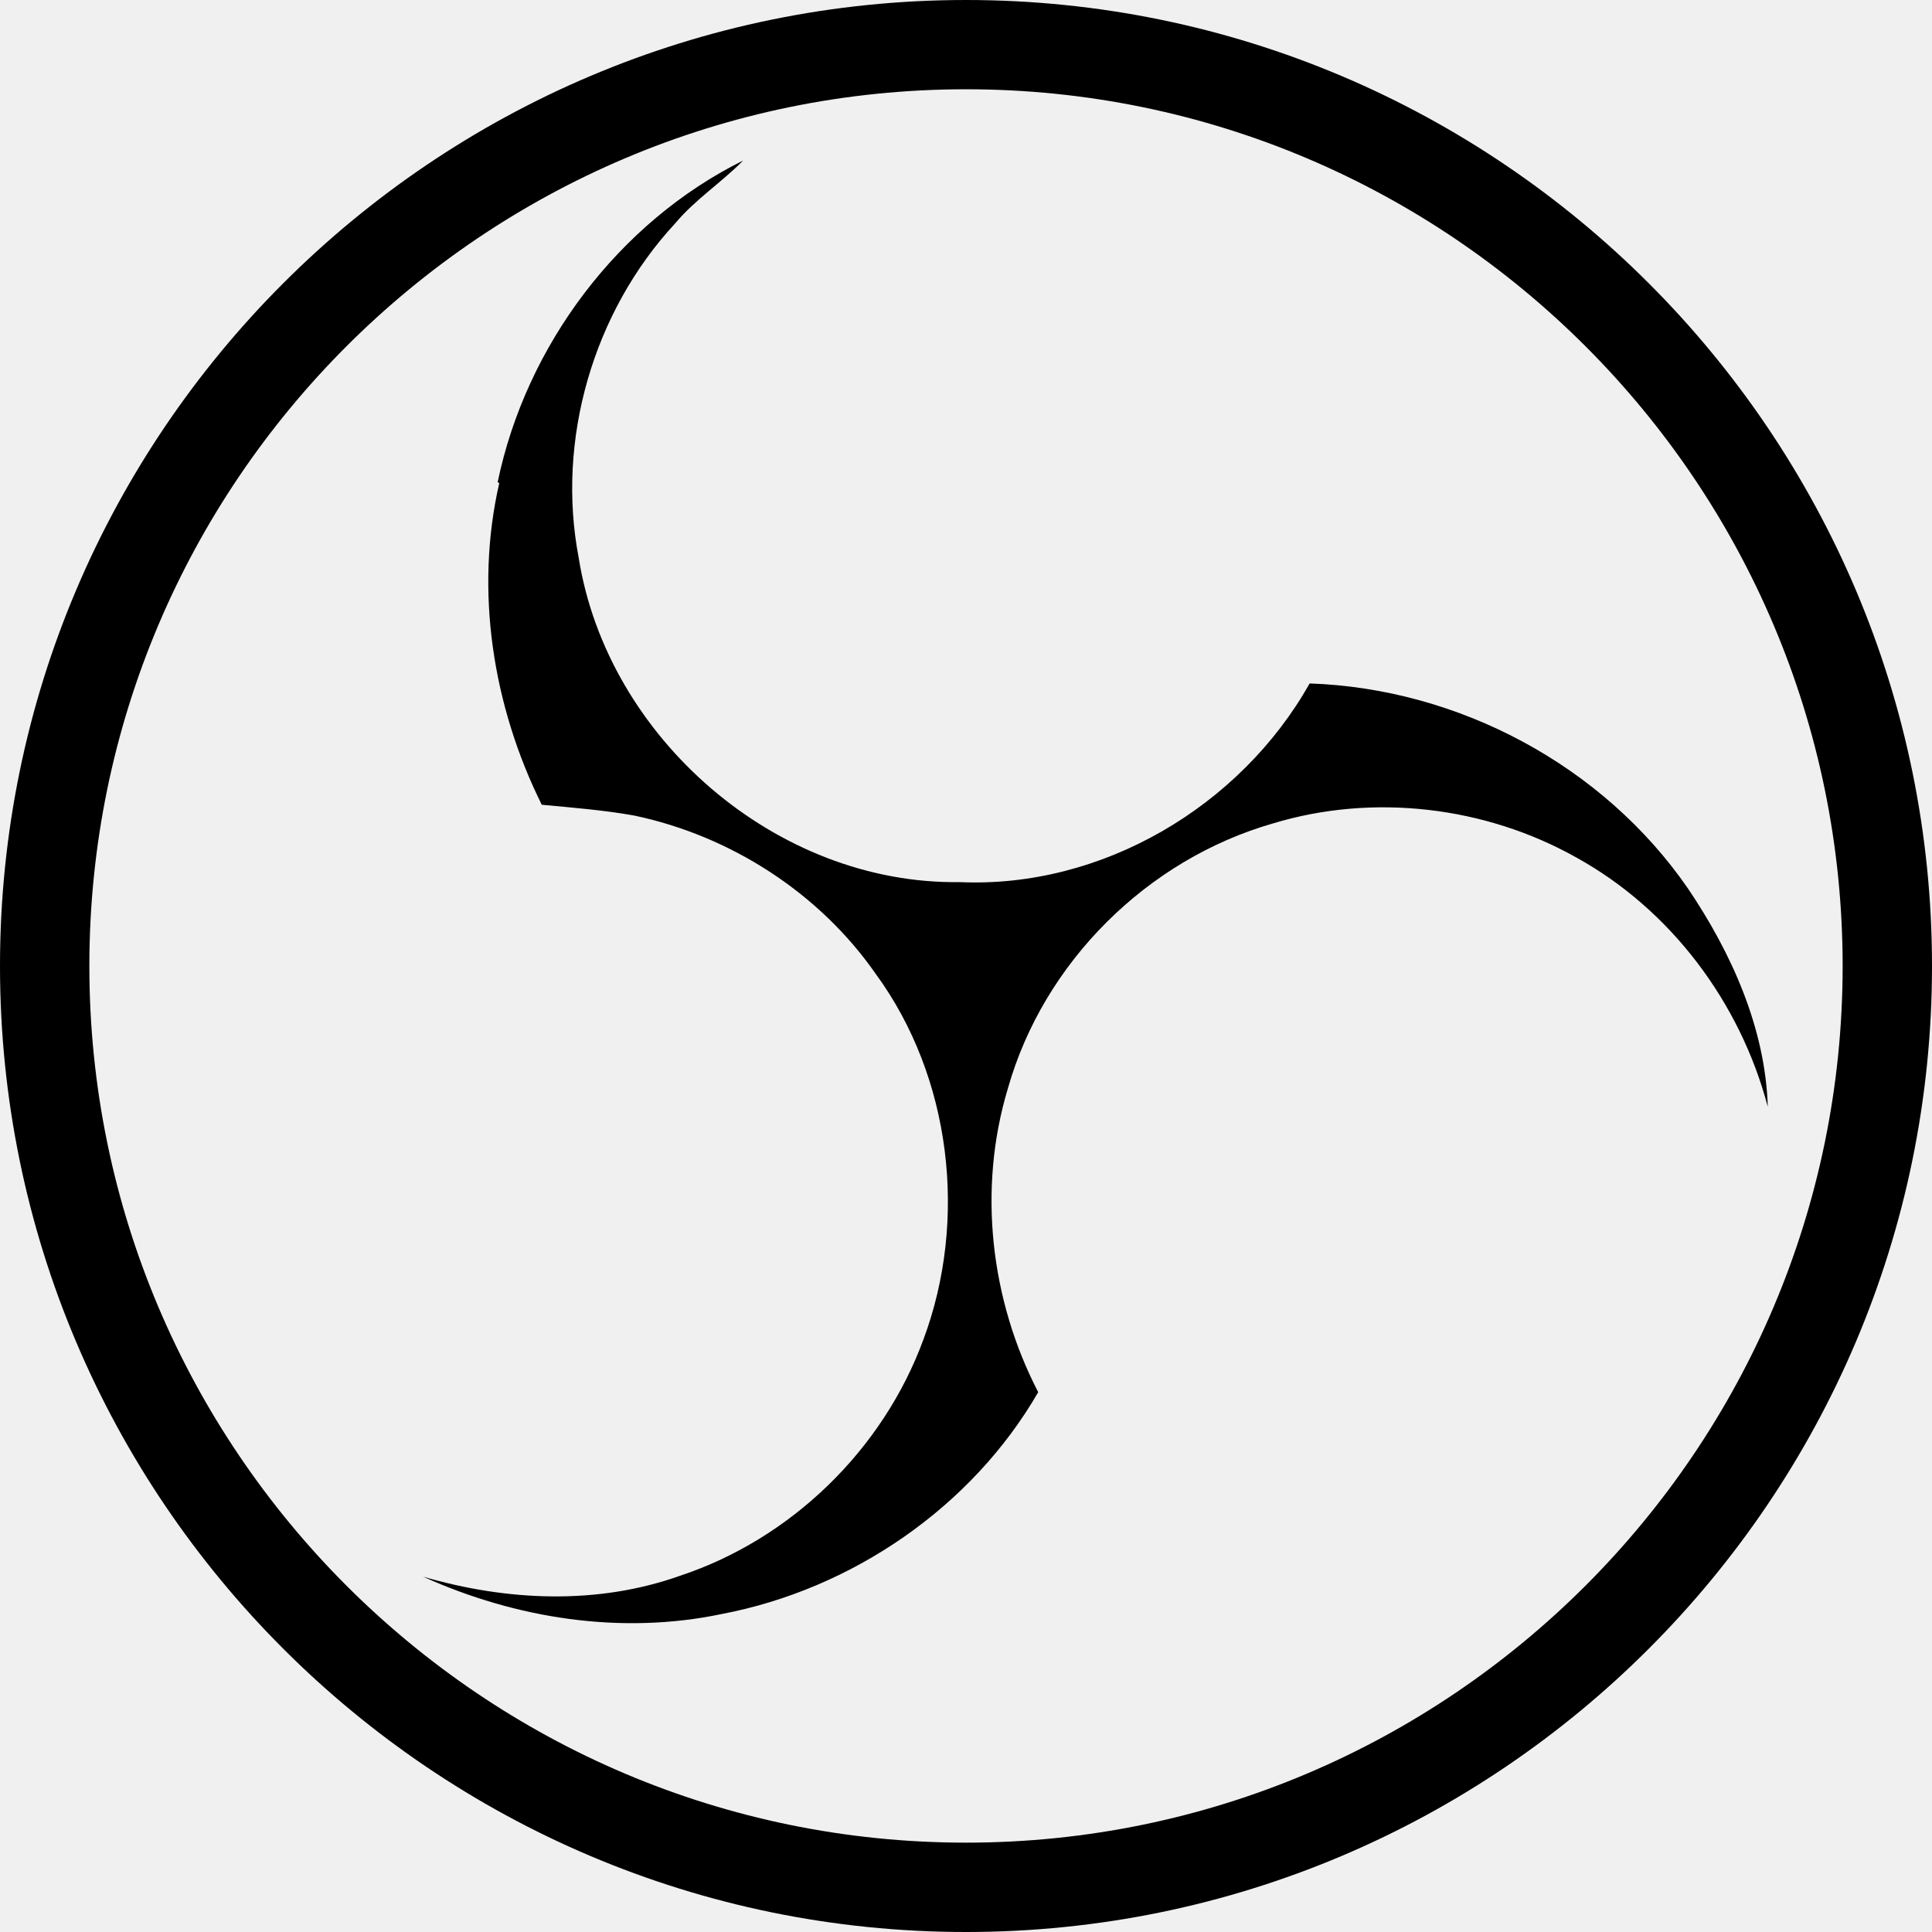
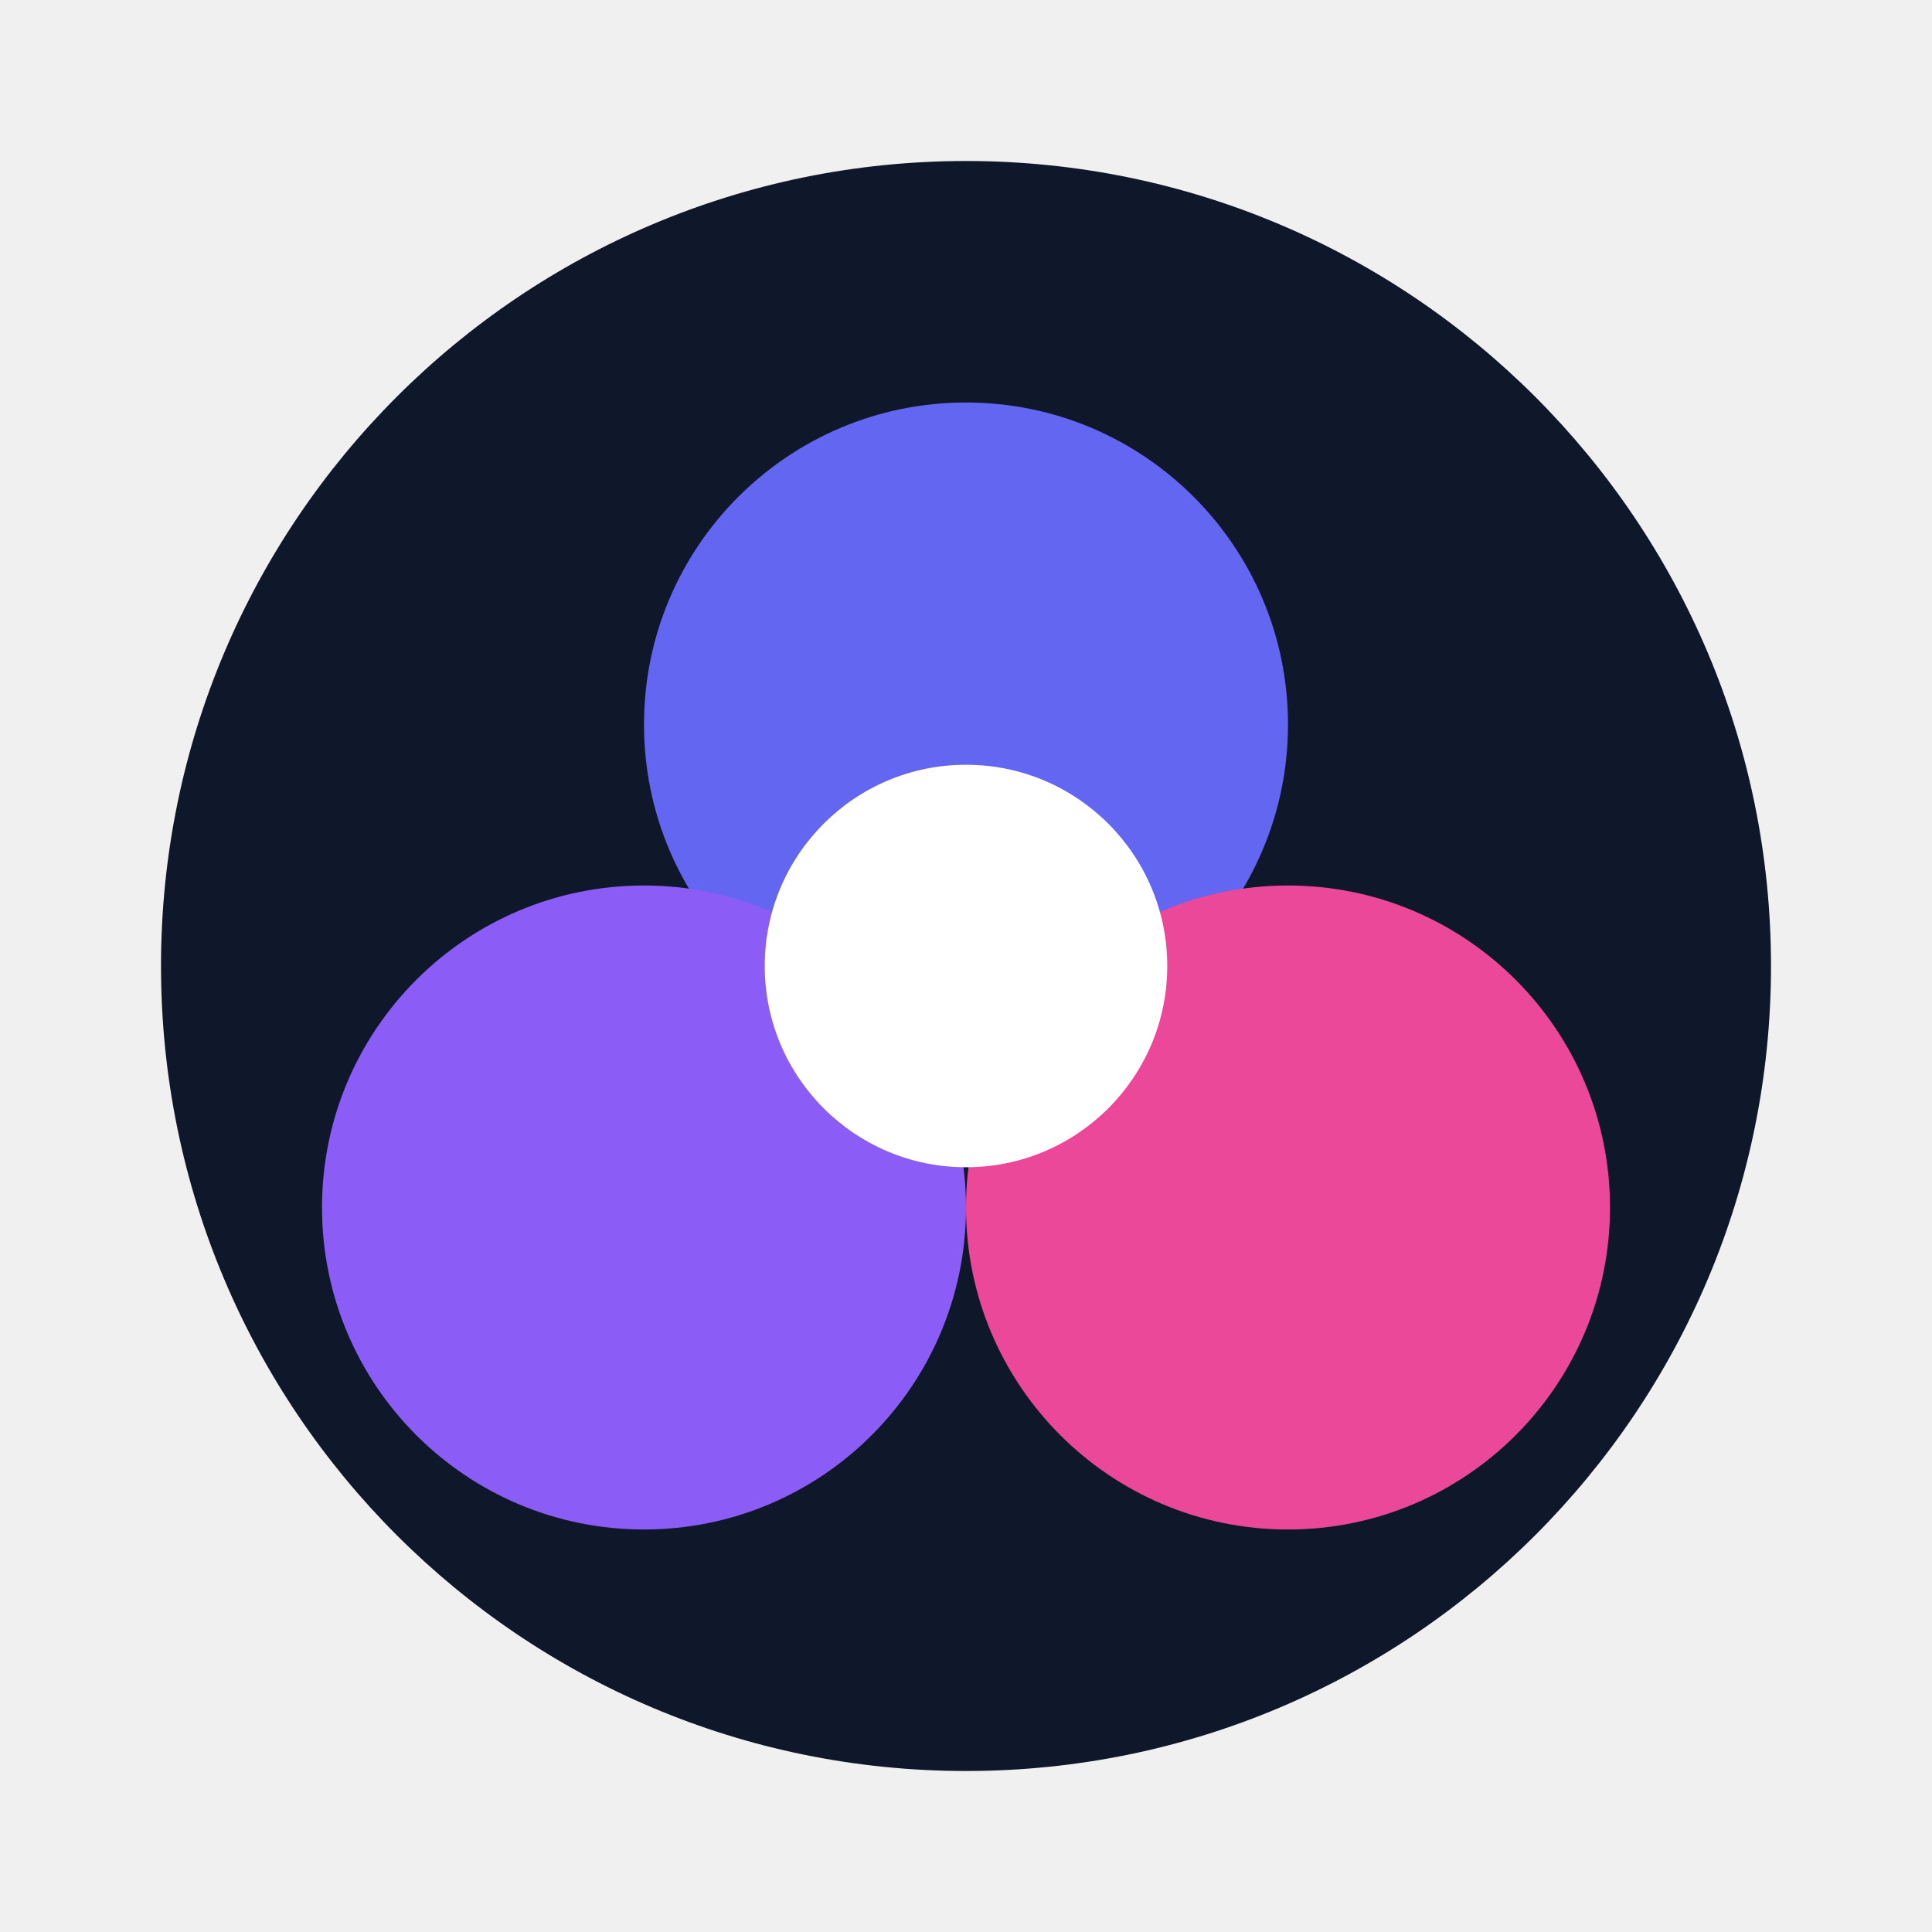
- <svg xmlns="http://www.w3.org/2000/svg" role="img" viewBox="0 0 24 24">
-   <path d="M12,24C5.383,24,0,18.617,0,12S5.383,0,12,0s12,5.383,12,12S18.617,24,12,24z M12,1.109 C5.995,1.109,1.11,5.995,1.11,12C1.11,18.005,5.995,22.89,12,22.89S22.89,18.005,22.89,12C22.89,5.995,18.005,1.109,12,1.109z M6.182,5.99c0.352-1.698,1.503-3.229,3.05-3.996c-0.269,0.273-0.595,0.483-0.844,0.78c-1.02,1.1-1.48,2.692-1.199,4.156 c0.355,2.235,2.455,4.06,4.732,4.028c1.765,0.079,3.485-0.937,4.348-2.468c1.848,0.063,3.645,1.017,4.7,2.548 c0.54,0.799,0.962,1.736,0.991,2.711c-0.342-1.295-1.202-2.446-2.375-3.095c-1.135-0.639-2.529-0.802-3.772-0.425 c-1.56,0.448-2.849,1.723-3.293,3.293c-0.377,1.25-0.216,2.628,0.377,3.772c-0.825,1.429-2.315,2.449-3.932,2.756 c-1.244,0.261-2.551,0.059-3.709-0.464c1.036,0.302,2.161,0.355,3.191-0.011c1.381-0.457,2.522-1.567,3.024-2.935 c0.556-1.49,0.345-3.261-0.591-4.54c-0.7-1.007-1.803-1.717-3.002-1.969c-0.38-0.068-0.764-0.098-1.148-0.134 c-0.611-1.231-0.834-2.66-0.528-3.996L6.182,5.99z" />
+ <svg xmlns="http://www.w3.org/2000/svg" viewBox="0 0 48 48" width="48" height="48">
+   <circle cx="24" cy="24" r="20" fill="#0F172A" />
+   <path fill="#6366F1" d="M24 10a8 8 0 1 0 0 16 8 8 0 0 0 0-16z" />
+   <path fill="#8B5CF6" d="M16 22a8 8 0 1 0 0 16 8 8 0 0 0 0-16z" />
+   <path fill="#EC4899" d="M32 22a8 8 0 1 0 0 16 8 8 0 0 0 0-16z" />
+   <circle cx="24" cy="24" r="5" fill="#FFFFFF" />
</svg>
